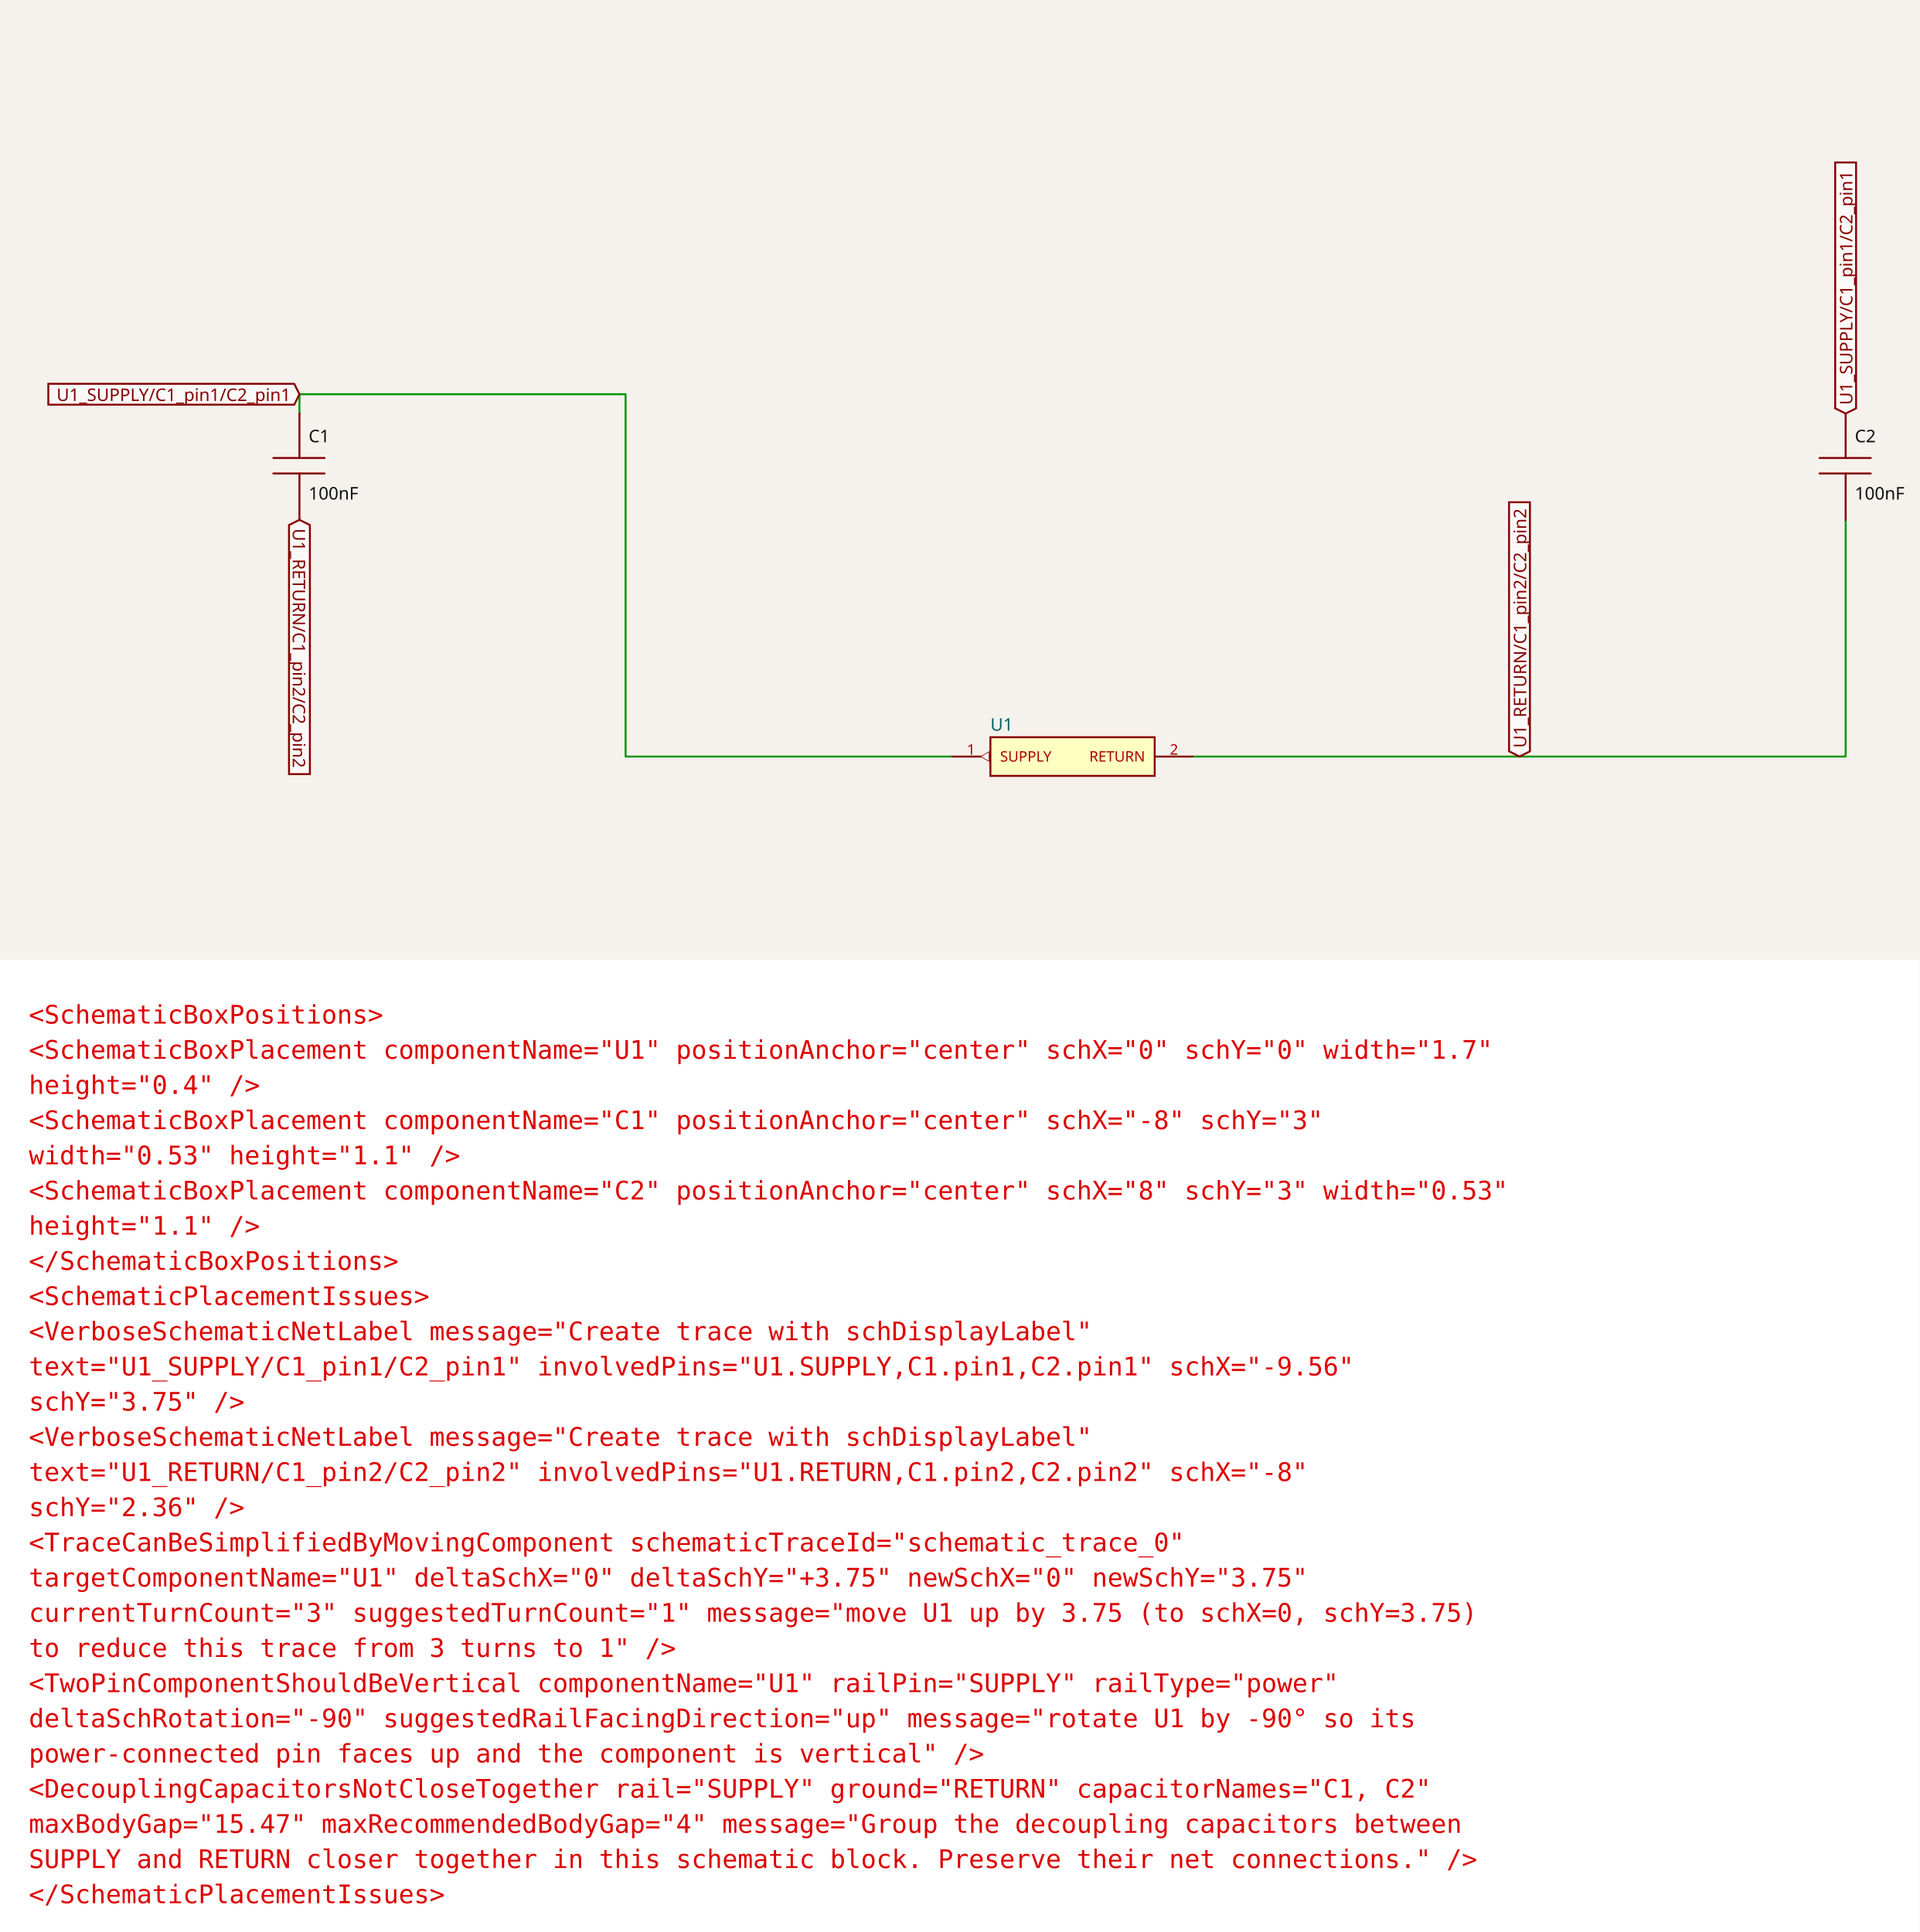
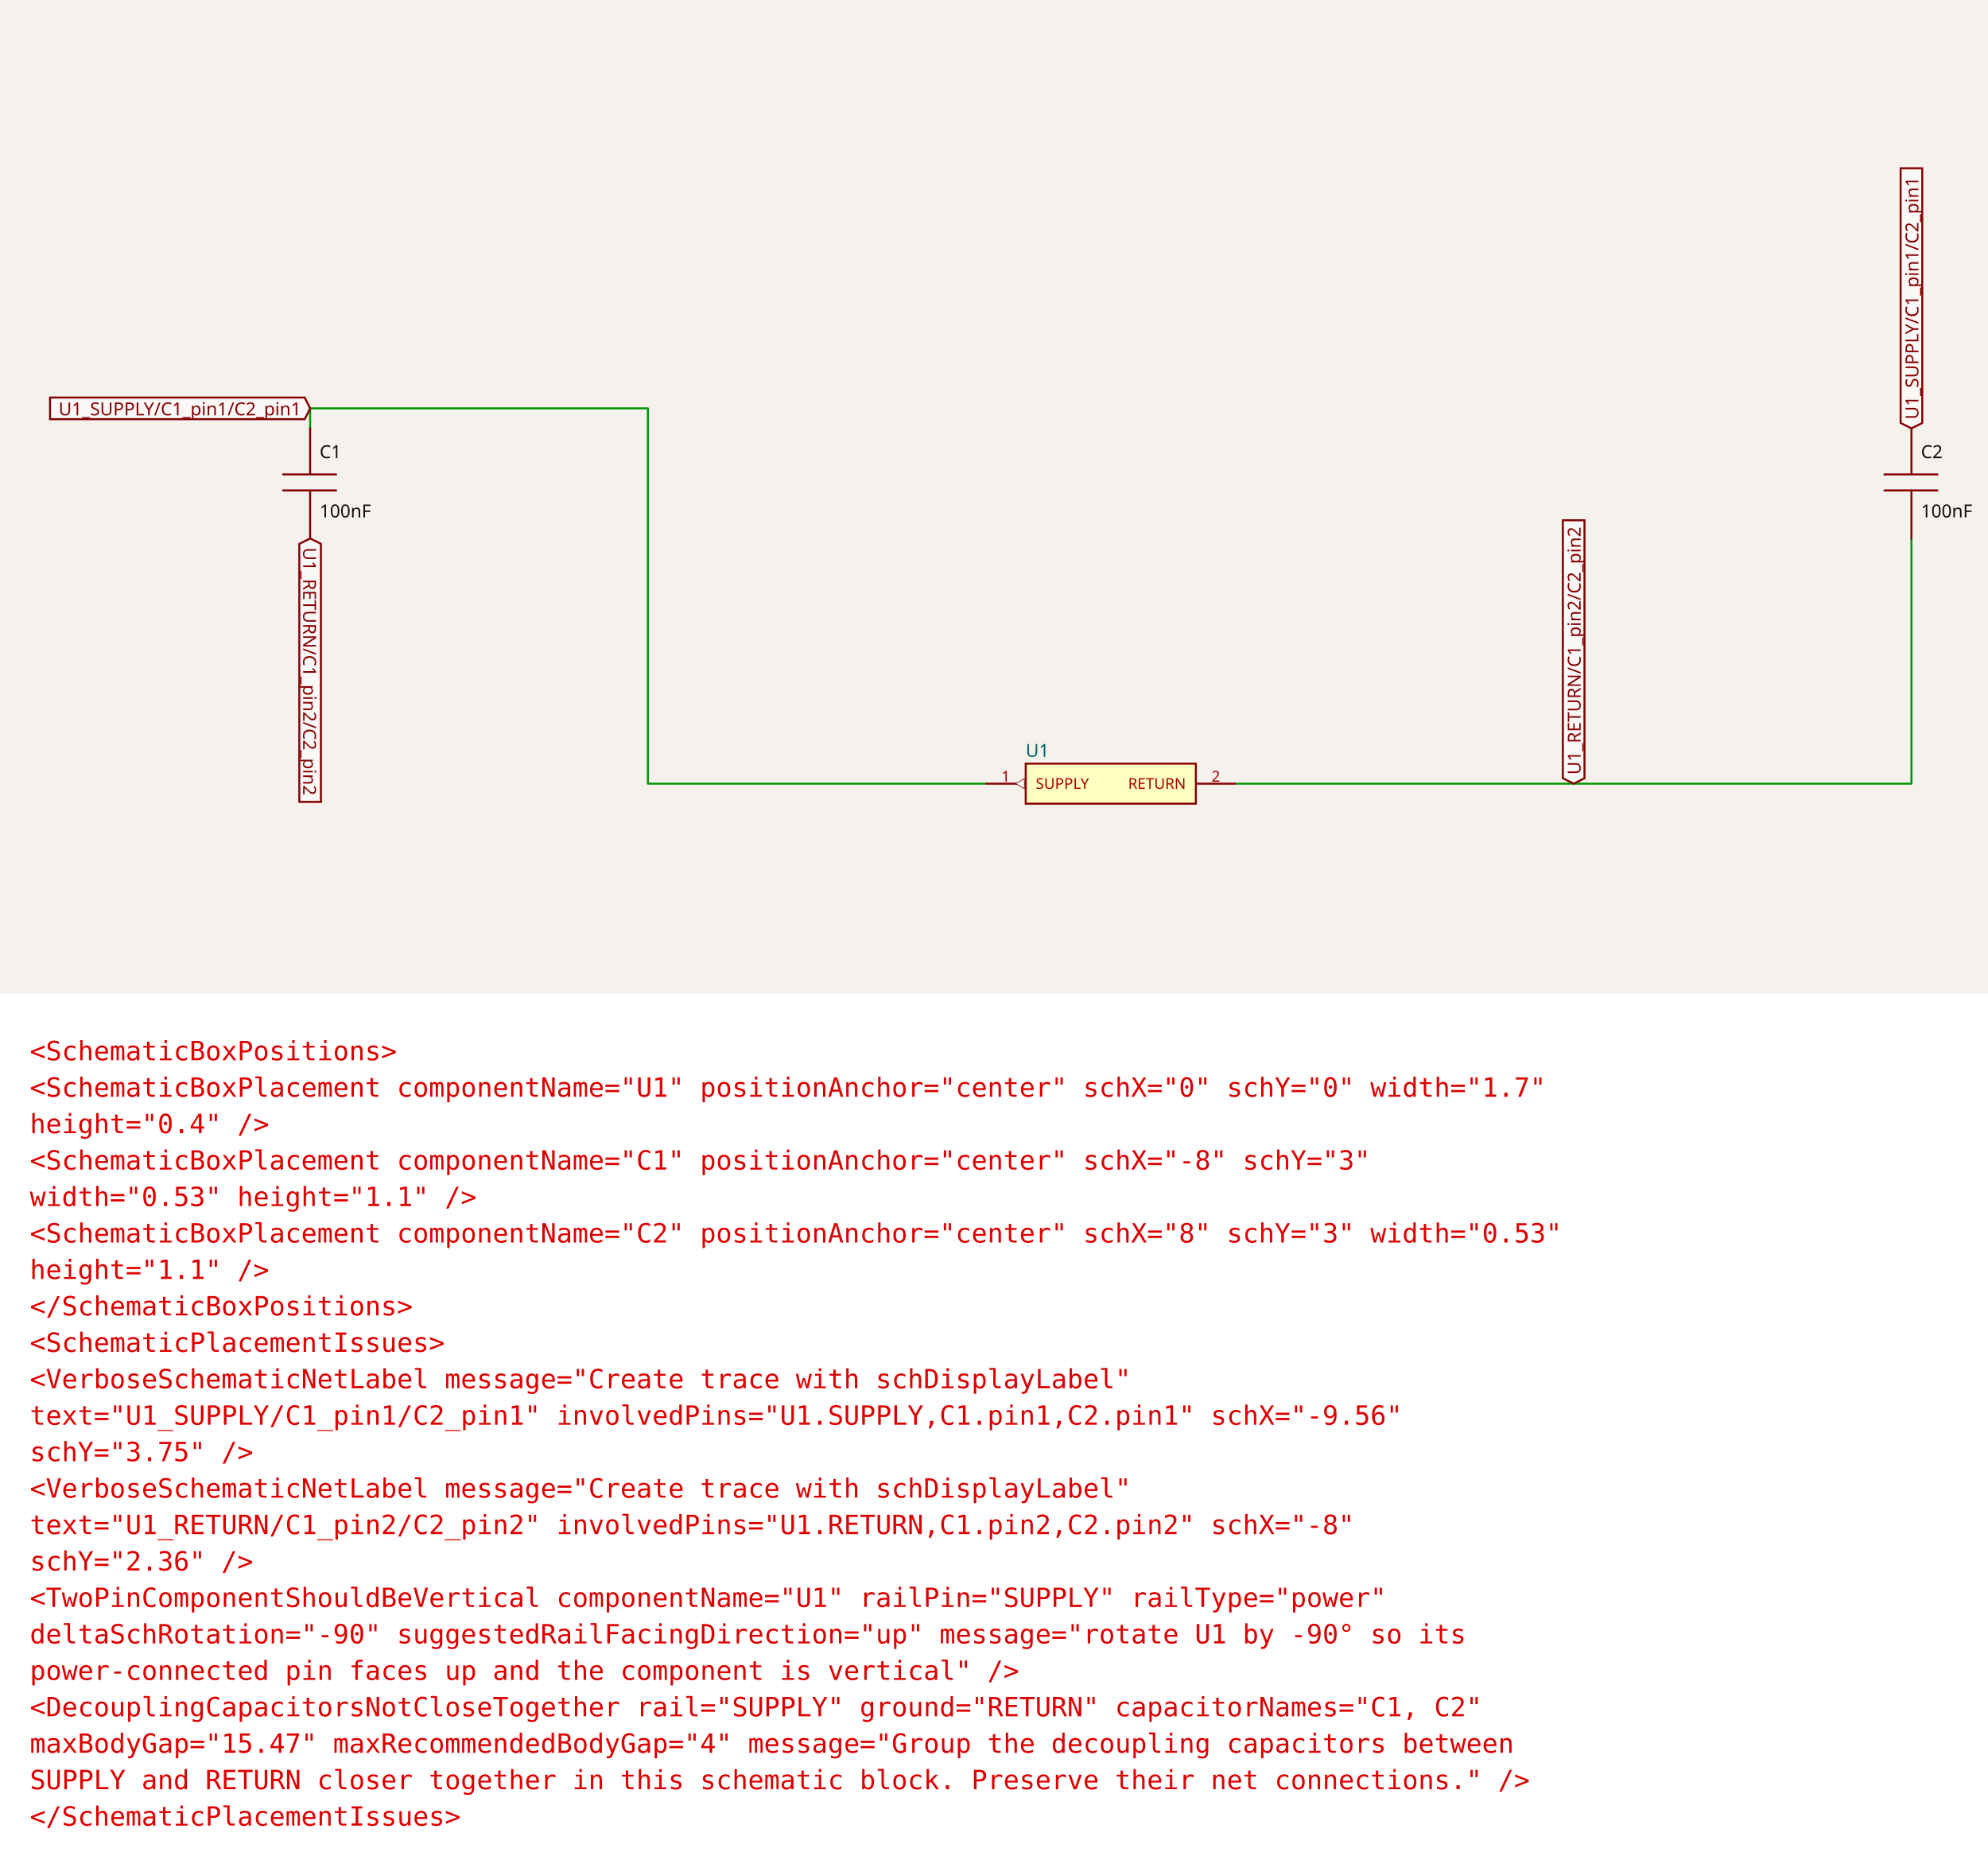
- <svg xmlns="http://www.w3.org/2000/svg" width="1200" height="1208" viewBox="0 0 1200 1208" role="img" aria-label="schematic analysis fixture">
+ <svg xmlns="http://www.w3.org/2000/svg" width="1200" height="1120" viewBox="0 0 1200 1120" role="img" aria-label="schematic analysis fixture">
  <g transform="translate(0, 0)">
    <style>
              .boundary { fill: rgb(245, 241, 237); }
              .schematic-boundary { fill: none; stroke: #fff; }
              .component { fill: none; stroke: rgb(132, 0, 0); }
              .chip { fill: rgb(255, 255, 194); stroke: rgb(132, 0, 0); }
              .component-pin { fill: none; stroke: rgb(132, 0, 0); }
              /* Basic per-trace hover fallback */
              .trace:hover {
                filter: invert(1);
              }
              .trace:hover .trace-crossing-outline {
                opacity: 0;
              }
              .trace:hover .trace-junction {
                filter: invert(1);
              }
              /* Net-hover highlighting: when a trace or its overlays are hovered,
                 invert color for all traces (base + overlays) sharing the same
                 subcircuit connectivity key. Also hide crossing outline during hover. */
              svg:has(:is(g.trace[data-subcircuit-connectivity-map-key="unnamedsubcircuitsubcircuit_source_group_0_connectivity_net0"], g.trace-overlays[data-subcircuit-connectivity-map-key="unnamedsubcircuitsubcircuit_source_group_0_connectivity_net0"]):hover) :is(g.trace[data-subcircuit-connectivity-map-key="unnamedsubcircuitsubcircuit_source_group_0_connectivity_net0"], g.trace-overlays[data-subcircuit-connectivity-map-key="unnamedsubcircuitsubcircuit_source_group_0_connectivity_net0"]) { filter: invert(1); }
svg:has(:is(g.trace[data-subcircuit-connectivity-map-key="unnamedsubcircuitsubcircuit_source_group_0_connectivity_net0"], g.trace-overlays[data-subcircuit-connectivity-map-key="unnamedsubcircuitsubcircuit_source_group_0_connectivity_net0"]):hover) g.trace-overlays[data-subcircuit-connectivity-map-key="unnamedsubcircuitsubcircuit_source_group_0_connectivity_net0"] .trace-crossing-outline { opacity: 0; }
svg:has(:is(g.trace[data-subcircuit-connectivity-map-key="unnamedsubcircuitsubcircuit_source_group_0_connectivity_net1"], g.trace-overlays[data-subcircuit-connectivity-map-key="unnamedsubcircuitsubcircuit_source_group_0_connectivity_net1"]):hover) :is(g.trace[data-subcircuit-connectivity-map-key="unnamedsubcircuitsubcircuit_source_group_0_connectivity_net1"], g.trace-overlays[data-subcircuit-connectivity-map-key="unnamedsubcircuitsubcircuit_source_group_0_connectivity_net1"]) { filter: invert(1); }
svg:has(:is(g.trace[data-subcircuit-connectivity-map-key="unnamedsubcircuitsubcircuit_source_group_0_connectivity_net1"], g.trace-overlays[data-subcircuit-connectivity-map-key="unnamedsubcircuitsubcircuit_source_group_0_connectivity_net1"]):hover) g.trace-overlays[data-subcircuit-connectivity-map-key="unnamedsubcircuitsubcircuit_source_group_0_connectivity_net1"] .trace-crossing-outline { opacity: 0; }
              .text { font-family: sans-serif; fill: rgb(0, 150, 0); }
              .pin-number { fill: rgb(169, 0, 0); }
              .port-label { fill: rgb(0, 100, 100); }
              .component-name { fill: rgb(0, 100, 100); }

            </style>
    <rect class="boundary" x="0" y="0" width="1200" height="600" />
    <g class="trace sch-trace" data-layer="base" data-circuit-json-type="schematic_trace" data-schematic-trace-id="schematic_trace_0" data-subcircuit-connectivity-map-key="unnamedsubcircuitsubcircuit_source_group_0_connectivity_net0">
      <path d="M 187.196 258.578 L 187.196 246.495 L 391.086 246.495 L 391.086 473.04 L 594.976 473.04" class="trace-invisible-hover-outline sch-trace-hitbox" stroke="rgb(0, 150, 0)" fill="none" stroke-width="9.666px" stroke-linecap="round" opacity="0" stroke-linejoin="round" />
      <path class="sch-trace-path" d="M 187.196 258.578 L 187.196 246.495 L 391.086 246.495 L 391.086 473.04 L 594.976 473.04" stroke="rgb(0, 150, 0)" fill="none" stroke-width="1.208px" stroke-linecap="round" stroke-linejoin="round" />
    </g>
    <g class="trace sch-trace" data-layer="base" data-circuit-json-type="schematic_trace" data-schematic-trace-id="schematic_trace_1" data-subcircuit-connectivity-map-key="unnamedsubcircuitsubcircuit_source_group_0_connectivity_net1">
      <path d="M 746.005 473.04 L 1153.785 473.04 L 1153.785 325.031" class="trace-invisible-hover-outline sch-trace-hitbox" stroke="rgb(0, 150, 0)" fill="none" stroke-width="9.666px" stroke-linecap="round" opacity="0" stroke-linejoin="round" />
      <path class="sch-trace-path" d="M 746.005 473.04 L 1153.785 473.04 L 1153.785 325.031" stroke="rgb(0, 150, 0)" fill="none" stroke-width="1.208px" stroke-linecap="round" stroke-linejoin="round" />
    </g>
    <g class="trace-overlays sch-trace-overlays" data-layer="overlay" data-circuit-json-type="schematic_trace" data-schematic-trace-id="schematic_trace_0" data-subcircuit-connectivity-map-key="unnamedsubcircuitsubcircuit_source_group_0_connectivity_net0" />
    <g class="trace-overlays sch-trace-overlays" data-layer="overlay" data-circuit-json-type="schematic_trace" data-schematic-trace-id="schematic_trace_1" data-subcircuit-connectivity-map-key="unnamedsubcircuitsubcircuit_source_group_0_connectivity_net1" />
    <g class="sch-component" data-circuit-json-type="schematic_component" data-schematic-component-id="schematic_component_0">
      <rect class="component chip sch-component-body" x="619.14" y="460.957" width="102.7" height="24.165" stroke-width="1.208px" fill="rgb(255, 255, 194)" stroke="rgb(132, 0, 0)" />
      <rect class="component-overlay sch-component-overlay" x="619.14" y="460.957" width="102.7" height="24.165" fill="transparent" />
      <text class="sch-text" x="619.14" y="492.975" fill="#006464" text-anchor="start" dominant-baseline="middle" font-family="sans-serif" font-size="10.874px" transform="rotate(0, 619.1405, 492.9754)" />
      <text class="sch-text" x="619.14" y="453.104" fill="#006464" text-anchor="start" dominant-baseline="middle" font-family="sans-serif" font-size="10.874px" transform="rotate(0, 619.1405, 453.1037)">U1</text>
      <line class="component-pin sch-component-pin sch-port-line" x1="619.14" y1="473.04" x2="594.976" y2="473.04" stroke-width="1.208px" />
      <g class="sch-port" data-schematic-port-id="source_port_0">
        <rect x="593.768" y="471.831" width="2.416" height="2.416" opacity="0" />
      </g>
      <polygon points="613.099,473.04 618.331,470.019 618.331,476.06" fill="white" stroke="rgb(132, 0, 0)" stroke-width="0.403px" />
      <text class="pin-number sch-pin-number" x="607.058" y="471.831" style="font-family: sans-serif;" fill="rgb(169, 0, 0)" text-anchor="middle" dominant-baseline="auto" font-size="9.062px" transform="">1</text>
      <text class="pin-number sch-pin-label" x="625.182" y="473.04" style="font-family: sans-serif;" fill="rgb(169, 0, 0)" text-anchor="start" dominant-baseline="middle" font-size="9.062px" transform="">SUPPLY</text>
      <line class="component-pin sch-component-pin sch-port-line" x1="721.841" y1="473.04" x2="746.005" y2="473.04" stroke-width="1.208px" />
      <g class="sch-port" data-schematic-port-id="source_port_1">
        <rect x="744.797" y="471.831" width="2.416" height="2.416" opacity="0" />
      </g>
      <text class="pin-number sch-pin-number" x="733.923" y="471.831" style="font-family: sans-serif;" fill="rgb(169, 0, 0)" text-anchor="middle" dominant-baseline="auto" font-size="9.062px" transform="">2</text>
      <text class="pin-number sch-pin-label" x="715.799" y="473.04" style="font-family: sans-serif;" fill="rgb(169, 0, 0)" text-anchor="end" dominant-baseline="middle" font-size="9.062px" transform="">RETURN</text>
    </g>
    <g class="sch-component" data-circuit-json-type="schematic_component" data-schematic-component-id="schematic_component_1">
      <rect class="component-overlay sch-component-overlay" x="170.885" y="258.578" width="32.018" height="66.453" fill="transparent" />
      <path class="sch-component-symbol-path" d="M 187.196 325.031 L 187.196 296.033" stroke="rgb(132, 0, 0)" fill="none" stroke-width="1.208px" stroke-linecap="round" />
      <path class="sch-component-symbol-path" d="M 187.196 286.367 L 187.196 258.578" stroke="rgb(132, 0, 0)" fill="none" stroke-width="1.208px" stroke-linecap="round" />
      <path class="sch-component-symbol-path" d="M 202.903 296.033 L 170.885 296.033" stroke="rgb(132, 0, 0)" fill="none" stroke-width="1.208px" stroke-linecap="round" />
      <path class="sch-component-symbol-path" d="M 202.903 286.367 L 170.885 286.367" stroke="rgb(132, 0, 0)" fill="none" stroke-width="1.208px" stroke-linecap="round" />
      <text class="sch-component-name sch-component-text" x="192.935" y="279.722" stroke="rgb(245, 241, 237)" stroke-width="1.208px" paint-order="stroke" fill="rgb(15, 15, 15)" font-family="sans-serif" text-anchor="start" dominant-baseline="ideographic" font-size="10.874px">C1</text>
      <text class="sch-component-text" x="192.935" y="303.886" fill="rgb(15, 15, 15)" font-family="sans-serif" text-anchor="start" dominant-baseline="hanging" font-size="10.874px">100nF</text>
    </g>
    <g class="sch-component" data-circuit-json-type="schematic_component" data-schematic-component-id="schematic_component_2">
      <rect class="component-overlay sch-component-overlay" x="1137.474" y="258.578" width="32.018" height="66.453" fill="transparent" />
      <path class="sch-component-symbol-path" d="M 1153.785 325.031 L 1153.785 296.033" stroke="rgb(132, 0, 0)" fill="none" stroke-width="1.208px" stroke-linecap="round" />
      <path class="sch-component-symbol-path" d="M 1153.785 286.367 L 1153.785 258.578" stroke="rgb(132, 0, 0)" fill="none" stroke-width="1.208px" stroke-linecap="round" />
      <path class="sch-component-symbol-path" d="M 1169.492 296.033 L 1137.474 296.033" stroke="rgb(132, 0, 0)" fill="none" stroke-width="1.208px" stroke-linecap="round" />
      <path class="sch-component-symbol-path" d="M 1169.492 286.367 L 1137.474 286.367" stroke="rgb(132, 0, 0)" fill="none" stroke-width="1.208px" stroke-linecap="round" />
      <text class="sch-component-name sch-component-text" x="1159.524" y="279.722" stroke="rgb(245, 241, 237)" stroke-width="1.208px" paint-order="stroke" fill="rgb(15, 15, 15)" font-family="sans-serif" text-anchor="start" dominant-baseline="ideographic" font-size="10.874px">C2</text>
      <text class="sch-component-text" x="1159.524" y="303.886" fill="rgb(15, 15, 15)" font-family="sans-serif" text-anchor="start" dominant-baseline="hanging" font-size="10.874px">100nF</text>
    </g>
    <g class="schematic-port-hover sch-port-hover" data-schematic-port-id="source_port_0">
      <circle cx="594.976" cy="473.04" r="2.416" fill="red" opacity="0" />
    </g>
    <g class="schematic-port-hover sch-port-hover" data-schematic-port-id="source_port_1">
      <circle cx="746.005" cy="473.04" r="2.416" fill="red" opacity="0" />
    </g>
    <g class="schematic-port-hover sch-port-hover" data-schematic-port-id="source_port_2">
      <circle cx="187.196" cy="258.578" r="2.416" fill="red" opacity="0" />
    </g>
    <g class="schematic-port-hover sch-port-hover" data-schematic-port-id="source_port_3">
      <circle cx="187.196" cy="325.031" r="2.416" fill="red" opacity="0" />
    </g>
    <g class="schematic-port-hover sch-port-hover" data-schematic-port-id="source_port_4">
      <circle cx="1153.785" cy="258.578" r="2.416" fill="red" opacity="0" />
    </g>
    <g class="schematic-port-hover sch-port-hover" data-schematic-port-id="source_port_5">
      <circle cx="1153.785" cy="325.031" r="2.416" fill="red" opacity="0" />
    </g>
    <path class="net-label sch-net-label" d="     M 187.196,246.495     L 183.934,253.02     L 30.206,253.02     L 30.206,239.971     L 183.934,239.971     Z   " fill="rgba(255, 255, 255, 0.6)" stroke="rgb(132, 0, 0)" stroke-width="1.208px" />
    <text class="net-label-text sch-net-label-text" x="181.759" y="246.495" fill="rgb(132, 0, 0)" text-anchor="end" dominant-baseline="central" font-family="sans-serif" font-variant-numeric="tabular-nums" font-size="10.874px" transform="">U1_SUPPLY/C1_pin1/C2_pin1</text>
    <path class="net-label sch-net-label" d="     M 1153.785,258.578     L 1147.26,255.315     L 1147.26,101.587     L 1160.309,101.587     L 1160.309,255.315     Z   " fill="rgba(255, 255, 255, 0.6)" stroke="rgb(132, 0, 0)" stroke-width="1.208px" />
    <text class="net-label-text sch-net-label-text" x="1153.785" y="253.141" fill="rgb(132, 0, 0)" text-anchor="start" dominant-baseline="central" font-family="sans-serif" font-variant-numeric="tabular-nums" font-size="10.874px" transform="rotate(-90 1153.785 253.1406)">U1_SUPPLY/C1_pin1/C2_pin1</text>
    <path class="net-label sch-net-label" d="     M 187.196,325.031     L 193.721,328.293     L 193.721,484.035     L 180.672,484.035     L 180.672,328.293     Z   " fill="rgba(255, 255, 255, 0.6)" stroke="rgb(132, 0, 0)" stroke-width="1.208px" />
    <text class="net-label-text sch-net-label-text" x="187.196" y="330.468" fill="rgb(132, 0, 0)" text-anchor="start" dominant-baseline="central" font-family="sans-serif" font-variant-numeric="tabular-nums" font-size="10.874px" transform="rotate(90 187.1961 330.4677)">U1_RETURN/C1_pin2/C2_pin2</text>
    <path class="net-label sch-net-label" d="     M 949.895,473.04     L 943.371,469.777     L 943.371,314.036     L 956.42,314.036     L 956.42,469.777     Z   " fill="rgba(255, 255, 255, 0.6)" stroke="rgb(132, 0, 0)" stroke-width="1.208px" />
    <text class="net-label-text sch-net-label-text" x="949.895" y="467.602" fill="rgb(132, 0, 0)" text-anchor="start" dominant-baseline="central" font-family="sans-serif" font-variant-numeric="tabular-nums" font-size="10.874px" transform="rotate(-90 949.8951 467.6025)">U1_RETURN/C1_pin2/C2_pin2</text>
  </g>
  <g transform="translate(0, 600) scale(1, 1) translate(0, 0)">
    <rect width="100%" height="100%" fill="#fff" />
    <text x="18" y="40" fill="#d00" font-family="Menlo, Consolas, monospace" font-size="16">
      <tspan x="18" dy="0">&lt;SchematicBoxPositions&gt;</tspan>
      <tspan x="18" dy="22">&lt;SchematicBoxPlacement componentName="U1" positionAnchor="center" schX="0" schY="0" width="1.7"</tspan>
      <tspan x="18" dy="22">  height="0.4" /&gt;</tspan>
      <tspan x="18" dy="22">&lt;SchematicBoxPlacement componentName="C1" positionAnchor="center" schX="-8" schY="3"</tspan>
      <tspan x="18" dy="22">  width="0.53" height="1.1" /&gt;</tspan>
      <tspan x="18" dy="22">&lt;SchematicBoxPlacement componentName="C2" positionAnchor="center" schX="8" schY="3" width="0.53"</tspan>
      <tspan x="18" dy="22">  height="1.1" /&gt;</tspan>
      <tspan x="18" dy="22">&lt;/SchematicBoxPositions&gt;</tspan>
      <tspan x="18" dy="22">&lt;SchematicPlacementIssues&gt;</tspan>
      <tspan x="18" dy="22">&lt;VerboseSchematicNetLabel message="Create trace with schDisplayLabel"</tspan>
      <tspan x="18" dy="22">  text="U1_SUPPLY/C1_pin1/C2_pin1" involvedPins="U1.SUPPLY,C1.pin1,C2.pin1" schX="-9.56"</tspan>
      <tspan x="18" dy="22">  schY="3.75" /&gt;</tspan>
      <tspan x="18" dy="22">&lt;VerboseSchematicNetLabel message="Create trace with schDisplayLabel"</tspan>
      <tspan x="18" dy="22">  text="U1_RETURN/C1_pin2/C2_pin2" involvedPins="U1.RETURN,C1.pin2,C2.pin2" schX="-8"</tspan>
      <tspan x="18" dy="22">  schY="2.36" /&gt;</tspan>
-       <tspan x="18" dy="22">&lt;TraceCanBeSimplifiedByMovingComponent schematicTraceId="schematic_trace_0"</tspan>
-       <tspan x="18" dy="22">  targetComponentName="U1" deltaSchX="0" deltaSchY="+3.75" newSchX="0" newSchY="3.75"</tspan>
-       <tspan x="18" dy="22">  currentTurnCount="3" suggestedTurnCount="1" message="move U1 up by 3.75 (to schX=0, schY=3.75)</tspan>
-       <tspan x="18" dy="22">  to reduce this trace from 3 turns to 1" /&gt;</tspan>
      <tspan x="18" dy="22">&lt;TwoPinComponentShouldBeVertical componentName="U1" railPin="SUPPLY" railType="power"</tspan>
      <tspan x="18" dy="22">  deltaSchRotation="-90" suggestedRailFacingDirection="up" message="rotate U1 by -90° so its</tspan>
      <tspan x="18" dy="22">  power-connected pin faces up and the component is vertical" /&gt;</tspan>
      <tspan x="18" dy="22">&lt;DecouplingCapacitorsNotCloseTogether rail="SUPPLY" ground="RETURN" capacitorNames="C1, C2"</tspan>
      <tspan x="18" dy="22">  maxBodyGap="15.47" maxRecommendedBodyGap="4" message="Group the decoupling capacitors between</tspan>
      <tspan x="18" dy="22">  SUPPLY and RETURN closer together in this schematic block. Preserve their net connections." /&gt;</tspan>
      <tspan x="18" dy="22">&lt;/SchematicPlacementIssues&gt;</tspan>
    </text>
  </g>
</svg>
